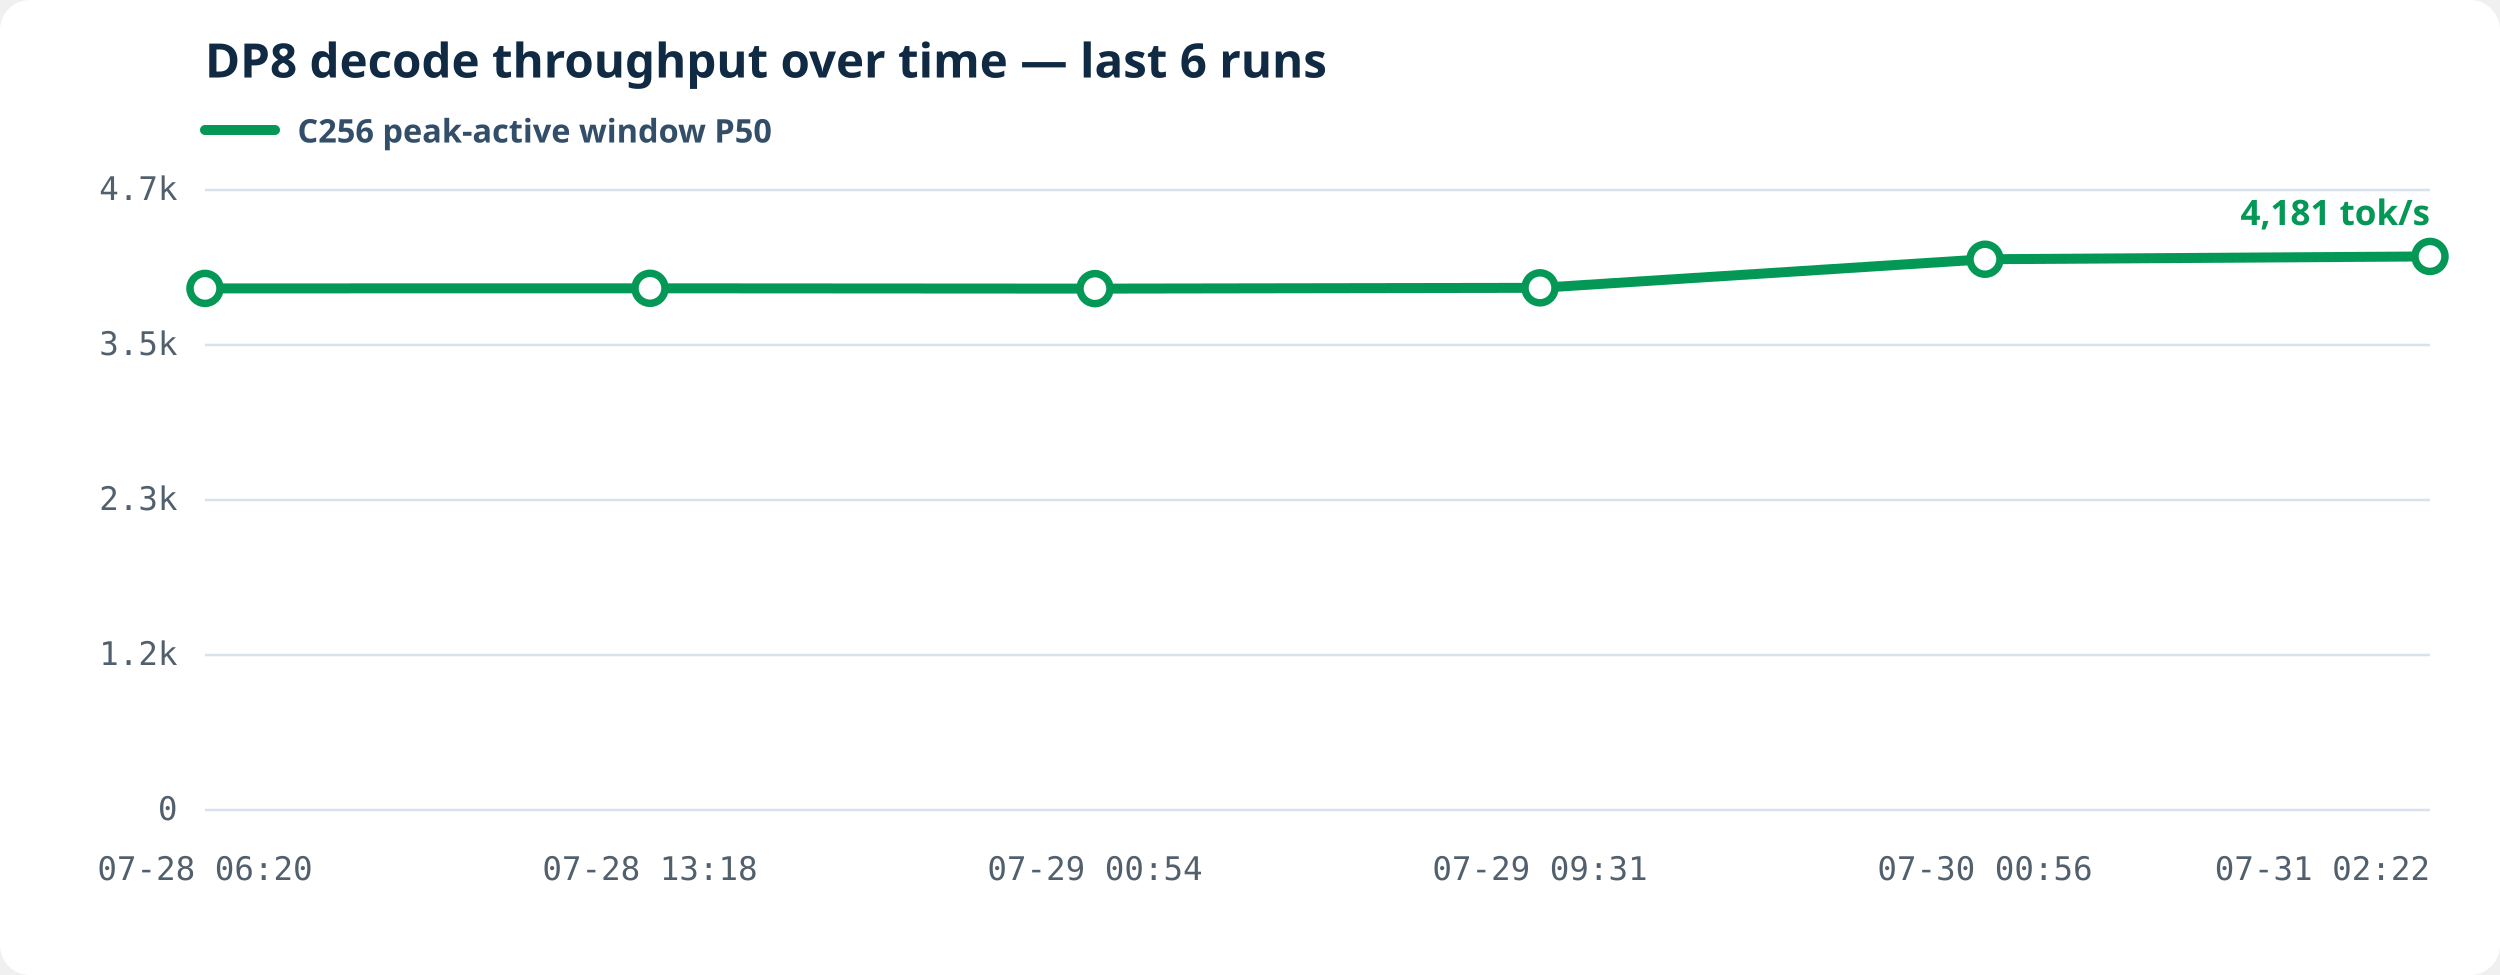
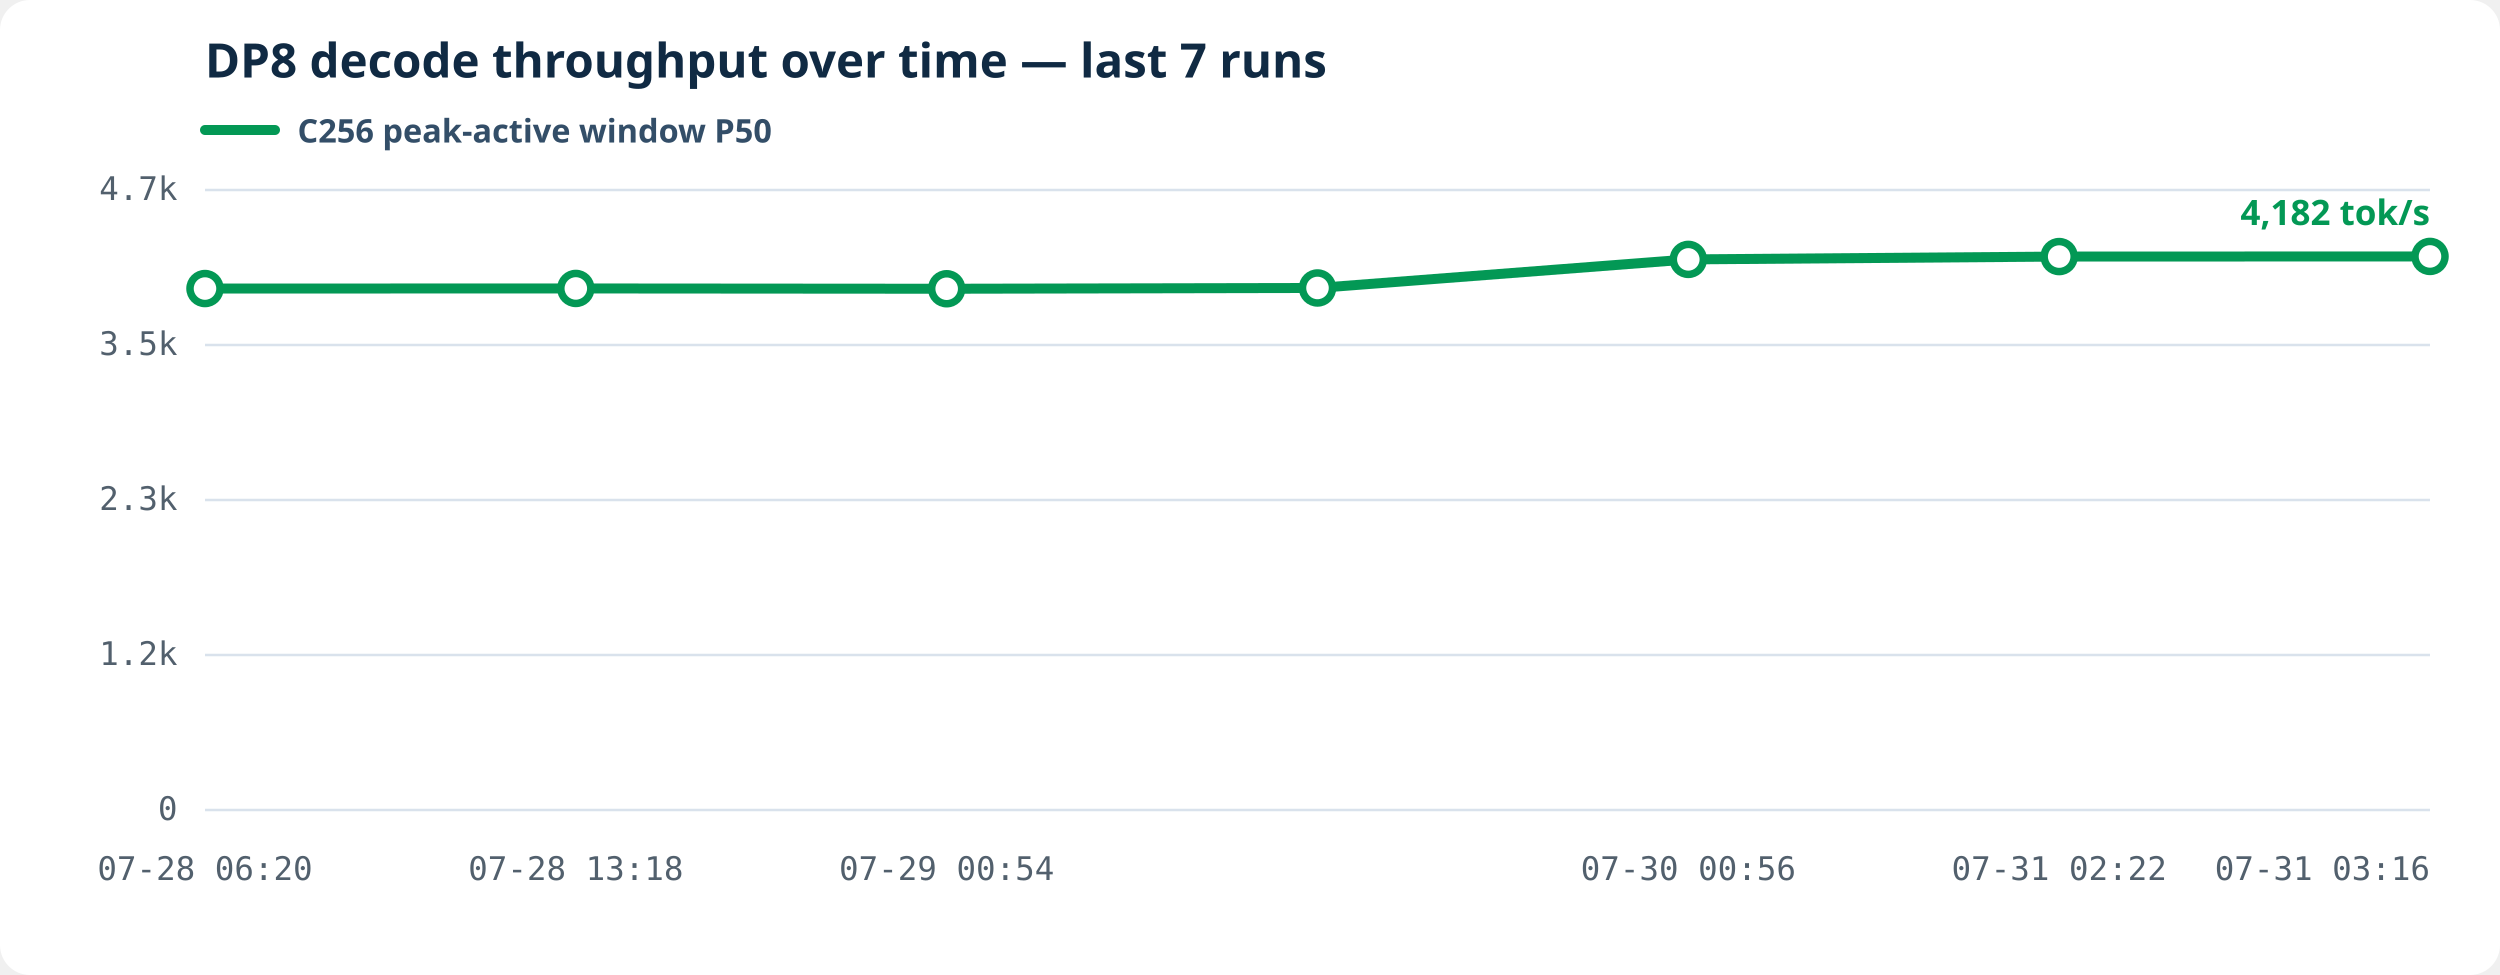
<svg xmlns="http://www.w3.org/2000/svg" viewBox="0 0 1000 390" role="img" aria-labelledby="decode-history-title decode-history-desc">
  <style>.bg{fill:#fff}.grid{stroke:#d9e2ec;stroke-width:1}.axis{fill:#52606d;font:13px ui-monospace,SFMono-Regular,Consolas,monospace}.heading{fill:#102a43;font:600 19px system-ui,sans-serif}.line{fill:none;stroke-width:4;stroke-linejoin:round;stroke-linecap:round}.dot{fill:#fff;stroke-width:3}.latest{stroke-width:3}.legend{fill:#334e68;font:600 13px system-ui,sans-serif}.value{font:600 14px system-ui,sans-serif}</style>
  <rect class="bg" width="1000" height="390" rx="12" />
-   <text class="heading" x="82" y="31">DP8 decode throughput over time — last 6 runs</text>
+   <text class="heading" x="82" y="31">DP8 decode throughput over time — last 7 runs</text>
  <line x1="82" y1="52" x2="110" y2="52" stroke="#039855" stroke-width="4" stroke-linecap="round" />
  <text class="legend" x="119" y="57">C256 peak-active window P50</text>
  <line class="grid" x1="82" y1="324.00" x2="972" y2="324.00" />
  <text class="axis" text-anchor="end" x="71" y="328.00">0</text>
  <line class="grid" x1="82" y1="262.00" x2="972" y2="262.00" />
  <text class="axis" text-anchor="end" x="71" y="266.00">1.2k</text>
  <line class="grid" x1="82" y1="200.00" x2="972" y2="200.00" />
  <text class="axis" text-anchor="end" x="71" y="204.00">2.3k</text>
  <line class="grid" x1="82" y1="138.00" x2="972" y2="138.00" />
  <text class="axis" text-anchor="end" x="71" y="142.00">3.5k</text>
  <line class="grid" x1="82" y1="76.00" x2="972" y2="76.00" />
  <text class="axis" text-anchor="end" x="71" y="80.00">4.7k</text>
  <text class="axis" text-anchor="middle" x="82.00" y="352">07-28 06:20</text>
-   <text class="axis" text-anchor="middle" x="260.00" y="352">07-28 13:18</text>
-   <text class="axis" text-anchor="middle" x="438.00" y="352">07-29 00:54</text>
-   <text class="axis" text-anchor="middle" x="616.00" y="352">07-29 09:31</text>
-   <text class="axis" text-anchor="middle" x="794.00" y="352">07-30 00:56</text>
-   <text class="axis" text-anchor="end" x="972.00" y="352">07-31 02:22</text>
-   <polyline class="line" stroke="#039855" points="82.00,115.36 260.00,115.32 438.00,115.45 616.00,115.13 794.00,103.70 972.00,102.57" />
-   <circle class="dot" fill="#fff" stroke="#039855" cx="82.00" cy="115.36" r="6" />
-   <circle class="dot" fill="#fff" stroke="#039855" cx="260.00" cy="115.32" r="6" />
-   <circle class="dot" fill="#fff" stroke="#039855" cx="438.00" cy="115.45" r="6" />
-   <circle class="dot" fill="#fff" stroke="#039855" cx="616.00" cy="115.13" r="6" />
-   <circle class="dot" fill="#fff" stroke="#039855" cx="794.00" cy="103.70" r="6" />
+   <text class="axis" text-anchor="middle" x="230.33" y="352">07-28 13:18</text>
+   <text class="axis" text-anchor="middle" x="378.67" y="352">07-29 00:54</text>
+   <text class="axis" text-anchor="middle" x="675.33" y="352">07-30 00:56</text>
+   <text class="axis" text-anchor="middle" x="823.67" y="352">07-31 02:22</text>
+   <text class="axis" text-anchor="end" x="972.00" y="352">07-31 03:16</text>
+   <polyline class="line" stroke="#039855" points="82.00,115.42 230.33,115.38 378.67,115.50 527.00,115.19 675.33,103.76 823.67,102.63 972.00,102.57" />
+   <circle class="dot" fill="#fff" stroke="#039855" cx="82.00" cy="115.42" r="6" />
+   <circle class="dot" fill="#fff" stroke="#039855" cx="230.33" cy="115.38" r="6" />
+   <circle class="dot" fill="#fff" stroke="#039855" cx="378.67" cy="115.50" r="6" />
+   <circle class="dot" fill="#fff" stroke="#039855" cx="527.00" cy="115.19" r="6" />
+   <circle class="dot" fill="#fff" stroke="#039855" cx="675.33" cy="103.76" r="6" />
+   <circle class="dot" fill="#fff" stroke="#039855" cx="823.67" cy="102.63" r="6" />
  <circle class="dot latest" fill="#039855" stroke="#039855" cx="972.00" cy="102.57" r="6" />
-   <text class="value" fill="#039855" text-anchor="end" x="972.00" y="90.00">4,181 tok/s</text>
+   <text class="value" fill="#039855" text-anchor="end" x="972.00" y="90.00">4,182 tok/s</text>
</svg>
